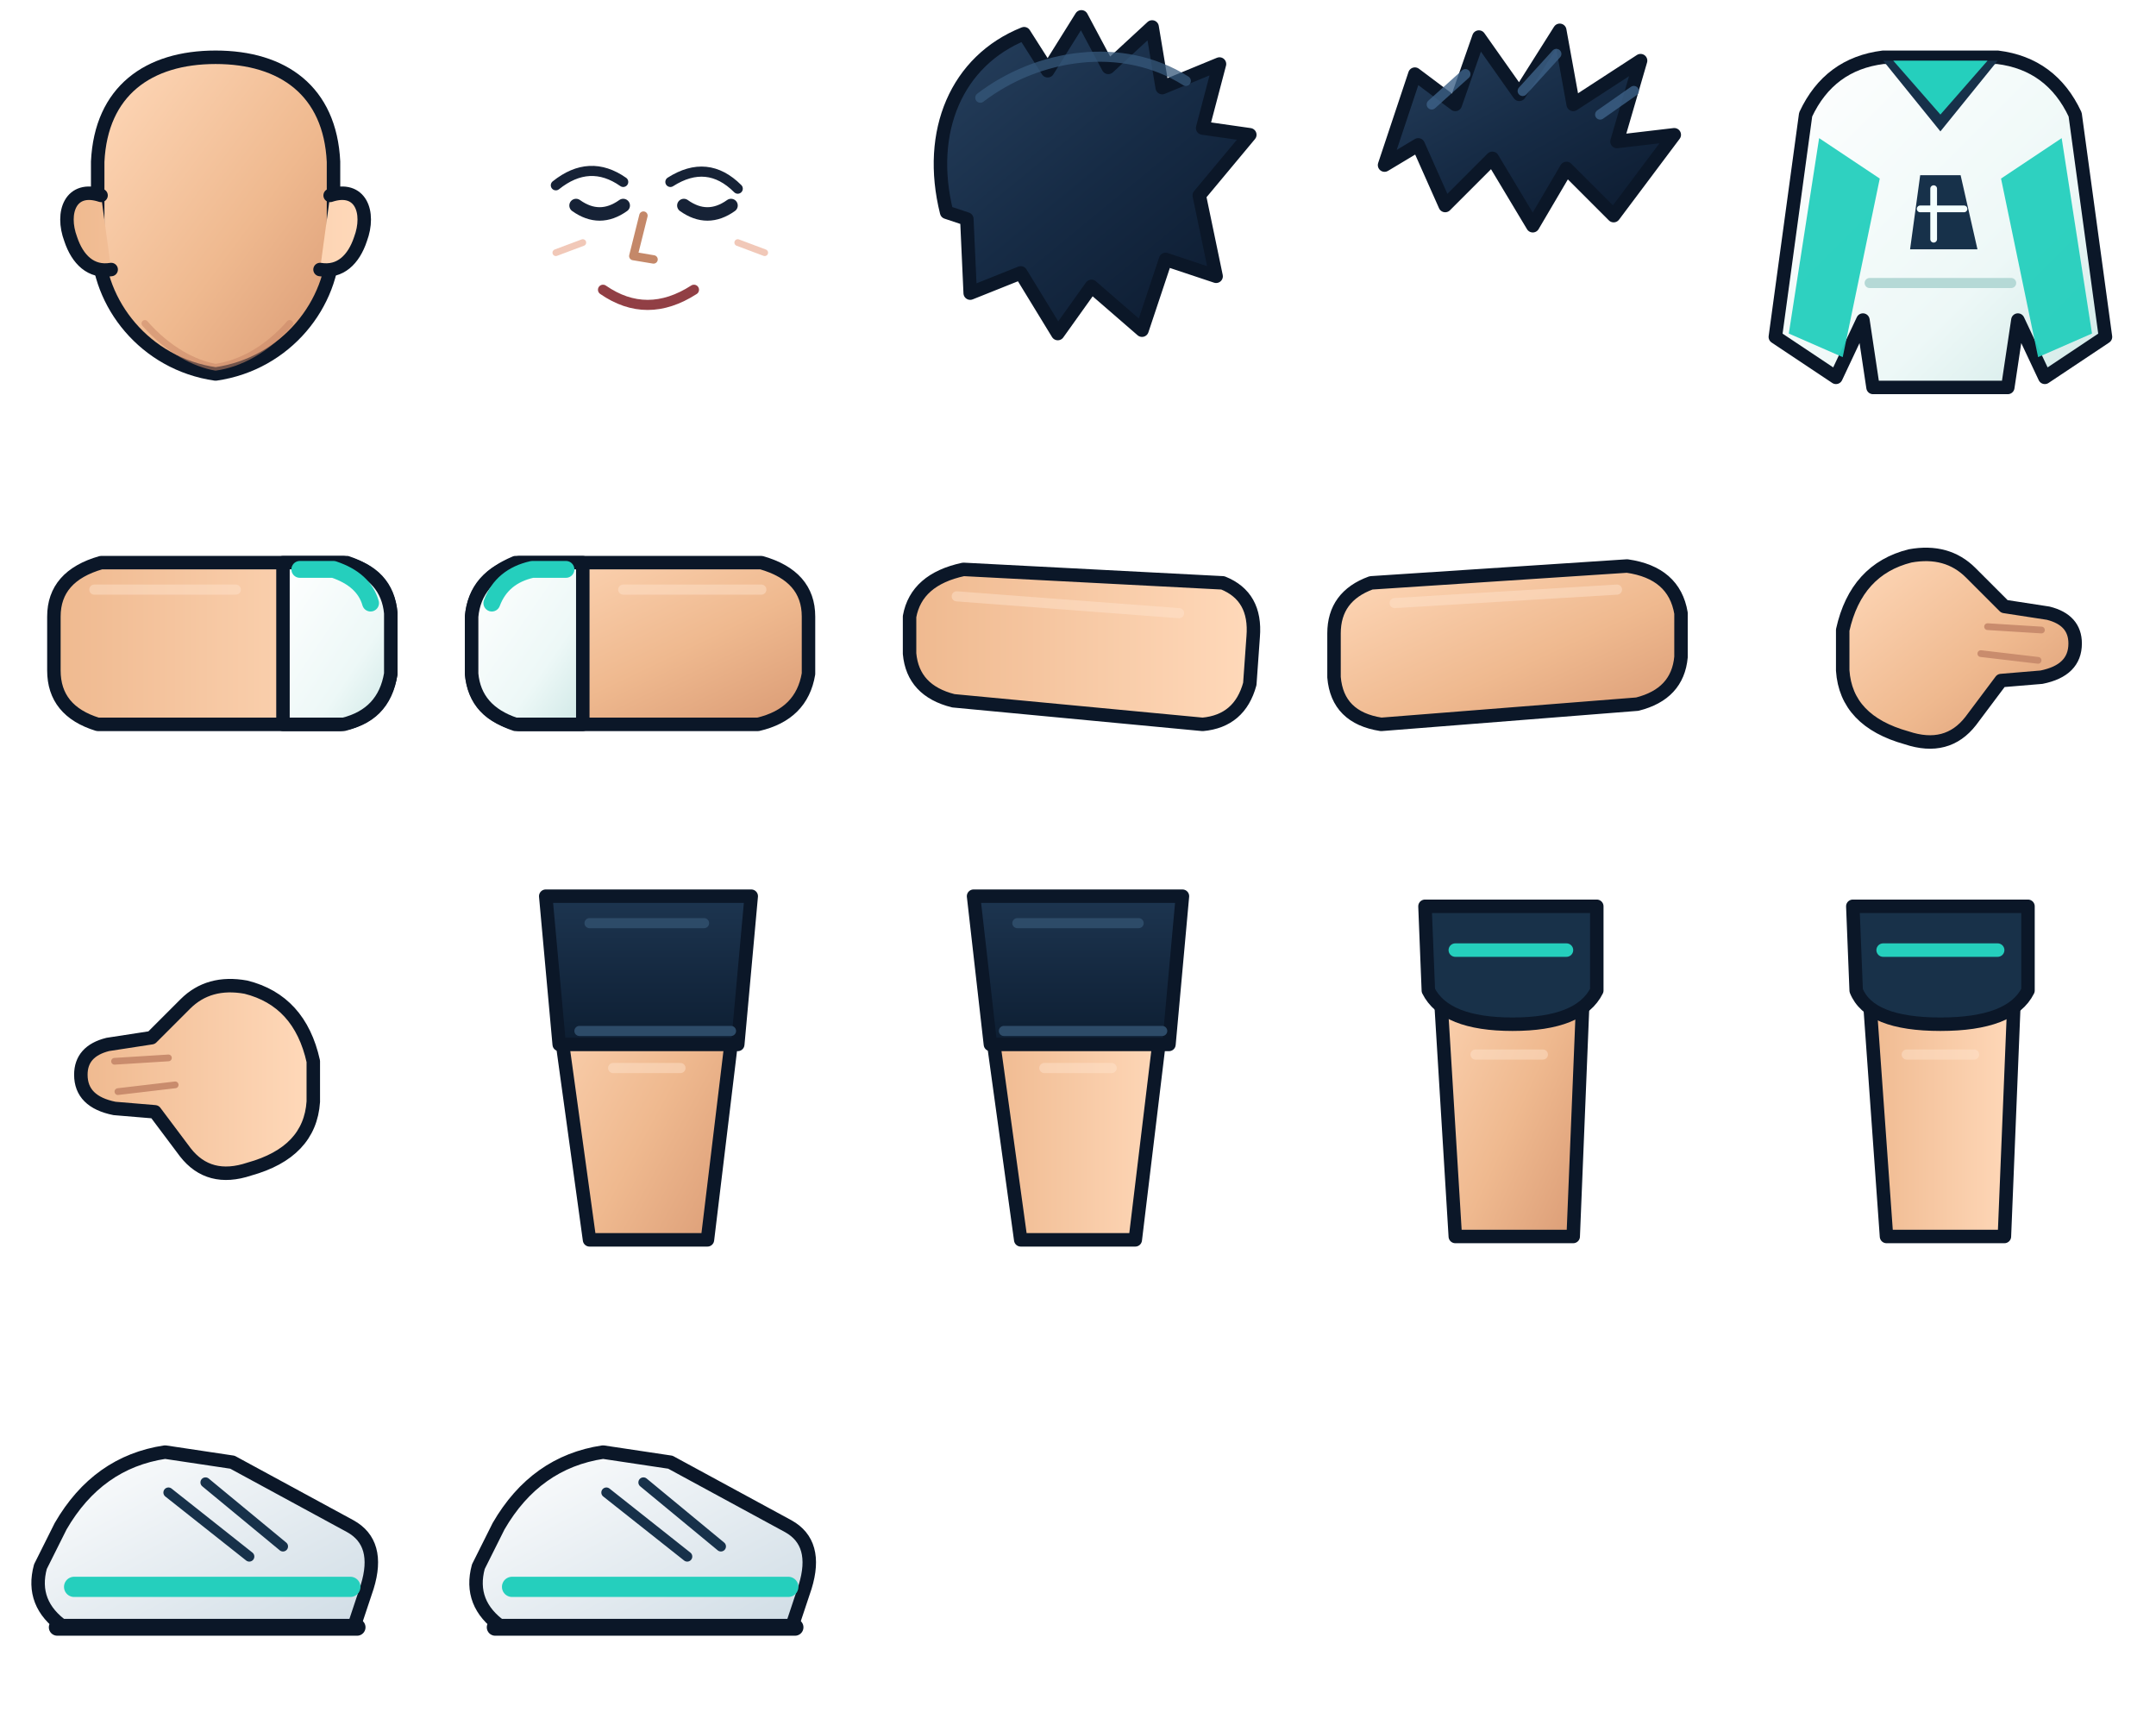
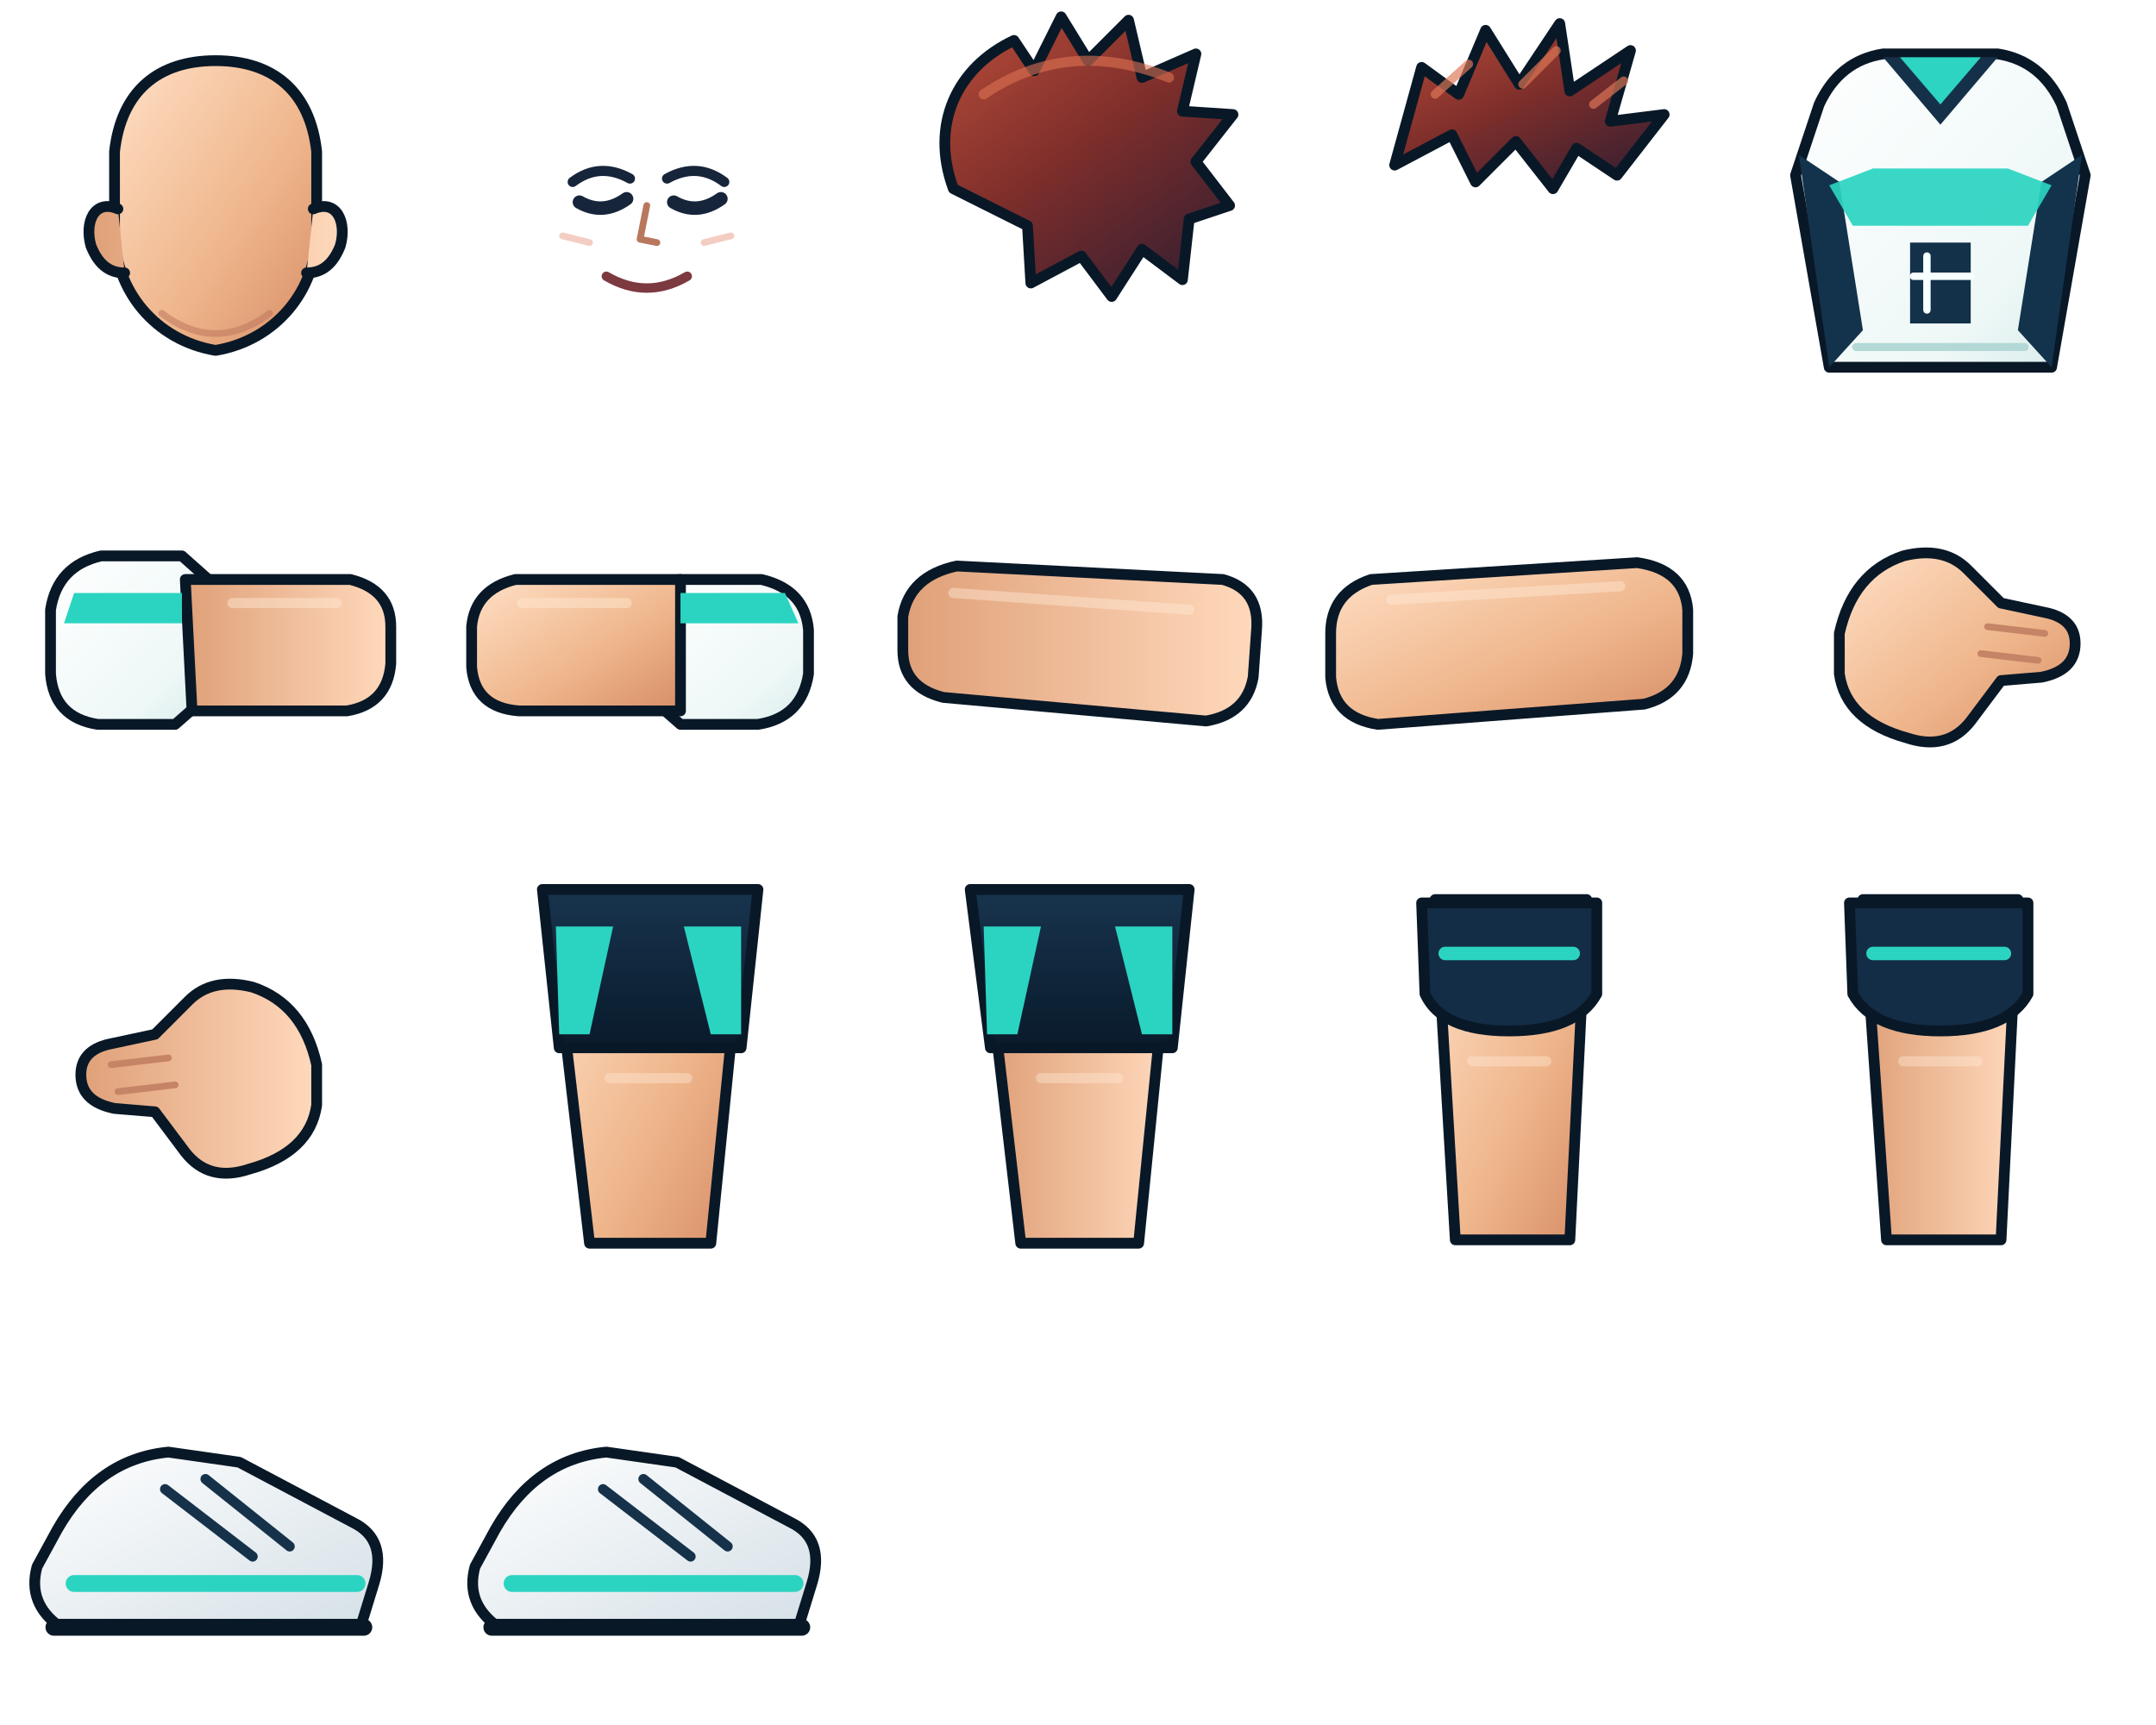
<svg xmlns="http://www.w3.org/2000/svg" width="640" height="512" viewBox="0 0 640 512">
  <defs>
    <linearGradient id="skin" x1="0" y1="0" x2="1" y2="1">
-       <stop offset="0" stop-color="#ffd9ba" />
-       <stop offset="0.58" stop-color="#efb98f" />
-       <stop offset="1" stop-color="#d99a74" />
+       <stop offset="0" stop-color="#ffe0c6" />
+       <stop offset="0.58" stop-color="#efb68c" />
+       <stop offset="1" stop-color="#d78e67" />
    </linearGradient>
    <linearGradient id="skinShade" x1="0" y1="0" x2="1" y2="0">
-       <stop offset="0" stop-color="#efb98f" />
-       <stop offset="1" stop-color="#ffd9ba" />
+       <stop offset="0" stop-color="#dfa078" />
+       <stop offset="1" stop-color="#ffd9bc" />
    </linearGradient>
-     <linearGradient id="hair" x1="0" y1="0" x2="0.8" y2="1">
-       <stop offset="0" stop-color="#27415f" />
-       <stop offset="0.55" stop-color="#162b45" />
-       <stop offset="1" stop-color="#0d1c31" />
+     <linearGradient id="hair" x1="0" y1="0" x2="0.75" y2="1">
+       <stop offset="0" stop-color="#b94d39" />
+       <stop offset="0.52" stop-color="#7e2e2b" />
+       <stop offset="1" stop-color="#3c2030" />
    </linearGradient>
    <linearGradient id="jersey" x1="0" y1="0" x2="1" y2="1">
      <stop offset="0" stop-color="#ffffff" />
-       <stop offset="0.65" stop-color="#edf8f7" />
-       <stop offset="1" stop-color="#cfe8e6" />
+       <stop offset="0.72" stop-color="#eef8f7" />
+       <stop offset="1" stop-color="#d8ecea" />
    </linearGradient>
-     <linearGradient id="shorts" x1="0" y1="0" x2="0" y2="1">
-       <stop offset="0" stop-color="#1d3550" />
-       <stop offset="1" stop-color="#0d1e32" />
+     <linearGradient id="navy" x1="0" y1="0" x2="0" y2="1">
+       <stop offset="0" stop-color="#18344e" />
+       <stop offset="1" stop-color="#091a2b" />
    </linearGradient>
    <linearGradient id="shoe" x1="0" y1="0" x2="1" y2="1">
      <stop offset="0" stop-color="#ffffff" />
-       <stop offset="1" stop-color="#cfdce5" />
+       <stop offset="1" stop-color="#d5e0e7" />
    </linearGradient>
  </defs>
-   <g stroke="#0b1728" stroke-width="4" stroke-linejoin="round" stroke-linecap="round">
+   <g stroke="#091827" stroke-width="3.2" stroke-linejoin="round" stroke-linecap="round">
    <g>
-       <path d="M29 48C30 27 44 17 64 17s34 10 35 31v24c0 18-14 36-35 39-21-3-35-21-35-39Z" fill="url(#skin)" />
-       <path d="M30 58c-9-3-12 5-9 13 2 6 6 10 12 9M98 58c9-3 12 5 9 13-2 6-6 10-12 9" fill="url(#skinShade)" />
-       <path d="M43 96c7 8 15 12 21 13 7-1 15-5 22-13" fill="none" stroke="#c98767" stroke-width="2" opacity=".55" />
+       <path d="M34 45C36 27 47 18 64 18s28 9 30 27v24c0 17-12 32-30 35-18-3-30-18-30-35Z" fill="url(#skin)" />
+       <path d="M35 62c-7-3-10 4-8 11 2 5 5 8 10 8M93 62c7-3 10 4 8 11-2 5-5 8-10 8" fill="url(#skinShade)" />
+       <path d="M48 93q16 12 32 0" fill="none" stroke="#bd775d" stroke-width="2" opacity=".55" />
    </g>
    <g transform="translate(128 0)" fill="none">
-       <path d="M37 55q10-8 20-1M71 54q11-7 20 2" stroke="#162236" stroke-width="3" />
-       <path d="M43 61q7 5 14 0M75 61q7 5 14 0" stroke="#162236" stroke-width="4" />
-       <path d="M63 64l-3 12 6 1" stroke="#c48869" stroke-width="2.5" />
-       <path d="M51 86q13 9 27 0" stroke="#913f45" stroke-width="3" />
-       <path d="M45 72l-8 3M91 72l8 3" stroke="#e8a388" stroke-width="2" opacity=".6" />
+       <path d="M42 54q8-6 17-1M70 53q9-5 17 1" stroke="#17253a" stroke-width="3" />
+       <path d="M44 60q7 4 14-1M72 60q7 4 14-1" stroke="#17253a" stroke-width="4" />
+       <path d="M64 61l-2 10 5 1" stroke="#b9785e" stroke-width="2" />
+       <path d="M52 82q12 7 24 0" stroke="#7d3940" stroke-width="2.8" />
+       <path d="M39 70l8 2M89 70l-8 2" stroke="#ea9c86" stroke-width="2" opacity=".5" />
    </g>
    <g transform="translate(256 0)">
-       <path d="M25 63C19 39 28 18 48 10l7 11 10-16 8 15 13-12 3 18 17-7-5 19 14 2-15 18 5 24-15-5-7 21-15-13-10 14-11-18-15 6-1-22Z" fill="url(#hair)" />
-       <path d="M35 29c17-13 42-17 61-5" fill="none" stroke="#36587b" stroke-width="3" opacity=".75" />
+       <path d="M27 56C20 37 28 20 45 12l6 9 8-16 8 13 12-12 4 17 16-7-4 17 15 1-11 14 10 13-12 4-2 18-12-9-9 14-9-12-15 8-1-17Z" fill="url(#hair)" />
+       <path d="M36 28q25-17 55-5" fill="none" stroke="#dd7251" stroke-width="3" opacity=".6" />
    </g>
    <g transform="translate(384 0)">
-       <path d="M27 49 36 22l12 9 7-20 12 17 12-19 4 22 20-13-7 24 17-2-18 24-14-14-10 17-12-20-14 14-8-18Z" fill="url(#hair)" />
-       <path d="M41 31 51 22M68 27 78 16M91 34l10-7" fill="none" stroke="#3d6288" stroke-width="3" opacity=".8" />
+       <path d="M30 49 38 20l11 8 8-19 10 16 12-18 3 20 18-12-6 21 16-2-14 18-12-8-7 12-11-14-12 12-7-14Z" fill="url(#hair)" />
+       <path d="M42 28 52 19M68 25 78 15M89 31l9-7" fill="none" stroke="#df7657" stroke-width="2.6" opacity=".68" />
    </g>
    <g transform="translate(512 0)">
-       <path d="M24 34Q31 19 47 17h34q16 2 23 17l9 66-18 12-8-17-3 20H44l-3-20-8 17-18-12Z" fill="url(#jersey)" />
-       <path d="M47 18 64 39 81 18" fill="#17314a" stroke="none" />
-       <path d="M50 18 64 34 78 18" fill="#25cfbd" stroke="none" />
-       <path d="M28 41 19 99 35 106 46 53M100 41l9 58-16 7-11-53" fill="#25cfbd" stroke="none" opacity=".95" />
-       <path d="M43 84h42" stroke="#b5d9d6" stroke-width="3" />
-       <path d="M58 52h12l5 22H55Z" fill="#17314a" stroke="none" />
-       <path d="M62 56v15M58 62h13" stroke="#f4fffe" stroke-width="2" />
+       <path d="M28 31Q34 18 47 16h34q13 2 19 15l7 21-10 57H31L21 52Z" fill="url(#jersey)" />
+       <path d="M47 17 64 37 81 17" fill="#153149" stroke="none" />
+       <path d="M52 17 64 31 76 17" fill="#2cd4c1" stroke="none" />
+       <path d="M22 46 34 54l7 44-10 11ZM106 46 94 54l-7 44 10 11Z" fill="#13334c" stroke="none" />
+       <path d="M31 55 44 50h40l13 5-7 12H38Z" fill="#2bd4c1" stroke="none" opacity=".92" />
+       <path d="M55 72h18v24H55Z" fill="#14314a" stroke="none" />
+       <path d="M60 76v16M56 82h17" stroke="#f7ffff" stroke-width="2.2" />
+       <path d="M39 103h50" stroke="#b3d8d5" stroke-width="2.4" />
    </g>
    <g transform="translate(0 128)">
-       <path d="M16 55Q16 43 30 39h72q13 3 14 15v18q-2 13-15 15H29Q16 83 16 71Z" fill="url(#skinShade)" />
-       <path d="M84 39h19q12 4 13 15v18q-2 12-14 15H84Z" fill="url(#jersey)" />
-       <path d="M89 41h10q9 3 11 10" stroke="#25cfbd" stroke-width="5" fill="none" />
-       <path d="M28 47h42" stroke="#ffe4cf" stroke-width="3" opacity=".45" />
+       <path d="M15 53q2-13 15-16h24l9 8-3 35-8 7H29q-13-2-14-15Z" fill="url(#jersey)" />
+       <path d="M55 44h49q12 3 12 14v11q-1 12-13 14H57Z" fill="url(#skinShade)" />
+       <path d="M22 48h32v9H19" fill="#2bd4c1" stroke="none" />
+       <path d="M69 51h31" stroke="#ffe7d2" stroke-width="3" opacity=".48" />
    </g>
    <g transform="translate(128 128)">
-       <path d="M12 55q1-12 14-16h72q14 4 14 16v17q-2 12-15 15H26Q13 84 12 72Z" fill="url(#skin)" />
-       <path d="M12 55q1-11 13-16h20v48H25Q13 83 12 72Z" fill="url(#jersey)" />
-       <path d="M18 51q3-8 12-10h10" stroke="#25cfbd" stroke-width="5" fill="none" />
-       <path d="M57 47h41" stroke="#ffe4cf" stroke-width="3" opacity=".45" />
+       <path d="M74 44h24q13 3 14 15v13q-2 13-15 15H74l-8-7-3-35Z" fill="url(#jersey)" />
+       <path d="M12 58q1-11 13-14h49v39H26Q13 82 12 70Z" fill="url(#skin)" />
+       <path d="M74 48h31l4 9H74" fill="#2bd4c1" stroke="none" />
+       <path d="M27 51h31" stroke="#ffe7d2" stroke-width="3" opacity=".48" />
    </g>
    <g transform="translate(256 128)">
-       <path d="M14 55q2-11 16-14l77 4q10 4 9 16l-1 14q-3 11-14 12l-74-7q-12-3-13-14Z" fill="url(#skinShade)" />
-       <path d="M28 49 94 54" stroke="#ffe4cf" stroke-width="3" opacity=".45" />
+       <path d="M12 55q2-12 16-15l79 4q11 3 10 15l-1 14q-2 11-14 13l-78-7q-12-3-12-14Z" fill="url(#skinShade)" />
+       <path d="M27 48 97 53" stroke="#ffe8d5" stroke-width="3" opacity=".45" />
    </g>
    <g transform="translate(384 128)">
-       <path d="M12 60q0-11 11-15l76-5q14 2 16 14v13q-1 11-13 14l-76 6q-13-2-14-14Z" fill="url(#skin)" />
-       <path d="m30 51 66-4" stroke="#ffe4cf" stroke-width="3" opacity=".45" />
+       <path d="M11 60q0-12 12-16l79-5q14 2 15 14v13q-1 12-13 15l-79 6q-13-2-14-14Z" fill="url(#skin)" />
+       <path d="m29 50 68-4" stroke="#ffe8d5" stroke-width="3" opacity=".45" />
    </g>
    <g transform="translate(512 128)">
-       <path d="M35 59q4-18 20-22 11-2 18 5l10 10 13 2q8 2 8 9 0 8-10 10l-12 1-9 12q-7 9-19 5-18-5-19-20Z" fill="url(#skin)" />
-       <path d="M78 58l16 1M76 66l17 2" stroke="#c98c6d" stroke-width="2" />
+       <path d="M34 60q4-18 19-23 12-3 19 4l10 10 14 3q8 2 8 9 0 8-10 10l-12 1-9 12q-7 9-19 5-18-5-20-19Z" fill="url(#skin)" />
+       <path d="M78 58l17 2M76 66l17 2" stroke="#c68466" stroke-width="2" />
    </g>
    <g transform="translate(0 256)">
-       <path d="M93 59q-4-18-20-22-11-2-18 5L45 52l-13 2q-8 2-8 9 0 8 10 10l12 1 9 12q7 9 19 5 18-5 19-20Z" fill="url(#skinShade)" />
-       <path d="M50 58 34 59M52 66l-17 2" stroke="#c98c6d" stroke-width="2" />
+       <path d="M94 60q-4-18-19-23-12-3-19 4L46 51l-14 3q-8 2-8 9 0 8 10 10l12 1 9 12q7 9 19 5 18-5 20-19Z" fill="url(#skinShade)" />
+       <path d="M50 58l-17 2M52 66l-17 2" stroke="#c68466" stroke-width="2" />
    </g>
    <g transform="translate(128 256)">
-       <path d="M37 11h55l-3 43-7 58H47l-8-58Z" fill="url(#skin)" />
-       <path d="M34 10h61l-4 44H38Z" fill="url(#shorts)" />
-       <path d="M47 18h34M44 50h45" stroke="#2d4b68" stroke-width="3" />
-       <path d="M54 61h20" stroke="#ffe4cf" stroke-width="3" opacity=".45" />
+       <path d="M39 9h52l-2 44-6 60H47l-7-60Z" fill="url(#skin)" />
+       <path d="M33 8h64l-5 47H38Z" fill="url(#navy)" />
+       <path d="M37 19h17L47 51H38ZM92 19H75l8 32h9Z" fill="#2bd4c1" stroke="none" />
+       <path d="M53 64h23" stroke="#ffe7d2" stroke-width="3" opacity=".44" />
    </g>
    <g transform="translate(256 256)">
-       <path d="M36 11h56l-4 43-7 58H47l-8-58Z" fill="url(#skinShade)" />
-       <path d="M33 10h62l-4 44H38Z" fill="url(#shorts)" />
-       <path d="M46 18h36M42 50h47" stroke="#2d4b68" stroke-width="3" />
-       <path d="M54 61h20" stroke="#ffe4cf" stroke-width="3" opacity=".45" />
+       <path d="M38 9h53l-3 44-6 60H47l-7-60Z" fill="url(#skinShade)" />
+       <path d="M32 8h65l-5 47H38Z" fill="url(#navy)" />
+       <path d="M36 19h17L46 51H37ZM92 19H75l8 32h9Z" fill="#2bd4c1" stroke="none" />
+       <path d="M53 64h23" stroke="#ffe7d2" stroke-width="3" opacity=".44" />
    </g>
    <g transform="translate(384 256)">
-       <path d="M42 13h45l-4 98H48Z" fill="url(#skin)" />
-       <path d="M39 13h51v25q-5 10-25 10T40 38Z" fill="#183149" />
-       <path d="M48 26h33" stroke="#25cfbd" stroke-width="4" />
-       <path d="M54 57h20" stroke="#ffe4cf" stroke-width="3" opacity=".45" />
+       <path d="M42 11h45l-5 101H48Z" fill="url(#skin)" />
+       <path d="M38 12h52v27q-6 11-26 11T39 39Z" fill="#142d46" />
+       <path d="M45 27h38" stroke="#2bd4c1" stroke-width="4" />
+       <path d="M53 59h22" stroke="#ffe7d2" stroke-width="3" opacity=".44" />
    </g>
    <g transform="translate(512 256)">
-       <path d="M41 13h46l-4 98H48Z" fill="url(#skinShade)" />
-       <path d="M38 13h52v25q-5 10-26 10T39 38Z" fill="#183149" />
-       <path d="M47 26h34" stroke="#25cfbd" stroke-width="4" />
-       <path d="M54 57h20" stroke="#ffe4cf" stroke-width="3" opacity=".45" />
+       <path d="M41 11h46l-5 101H48Z" fill="url(#skinShade)" />
+       <path d="M37 12h53v27q-6 11-26 11T38 39Z" fill="#142d46" />
+       <path d="M44 27h39" stroke="#2bd4c1" stroke-width="4" />
+       <path d="M53 59h22" stroke="#ffe7d2" stroke-width="3" opacity=".44" />
    </g>
    <g transform="translate(0 384)">
-       <path d="M18 69q11-19 31-22l20 3 35 19q9 5 5 18l-4 12H19q-10-7-7-18Z" fill="url(#shoe)" />
-       <path d="M22 87h82" stroke="#25cfbd" stroke-width="6" />
-       <path d="m50 59 24 19M61 56 84 75" stroke="#17314a" stroke-width="3" />
-       <path d="M17 99h89" stroke="#0b1728" stroke-width="5" />
+       <path d="M17 70q12-21 33-23l21 3 34 18q10 5 6 18l-4 13H18q-10-7-7-18Z" fill="url(#shoe)" />
+       <path d="M22 86h84" stroke="#2bd4c1" stroke-width="5" />
+       <path d="m49 58 26 20M61 55 86 75" stroke="#16324a" stroke-width="3" />
+       <path d="M16 99h92" stroke="#091827" stroke-width="5" />
    </g>
    <g transform="translate(128 384)">
-       <path d="M20 69q11-19 31-22l20 3 35 19q9 5 5 18l-4 12H21q-10-7-7-18Z" fill="url(#shoe)" />
-       <path d="M24 87h82" stroke="#25cfbd" stroke-width="6" />
-       <path d="m52 59 24 19M63 56 86 75" stroke="#17314a" stroke-width="3" />
-       <path d="M19 99h89" stroke="#0b1728" stroke-width="5" />
+       <path d="M19 70q12-21 33-23l21 3 34 18q10 5 6 18l-4 13H20q-10-7-7-18Z" fill="url(#shoe)" />
+       <path d="M24 86h84" stroke="#2bd4c1" stroke-width="5" />
+       <path d="m51 58 26 20M63 55 88 75" stroke="#16324a" stroke-width="3" />
+       <path d="M18 99h92" stroke="#091827" stroke-width="5" />
    </g>
  </g>
</svg>
